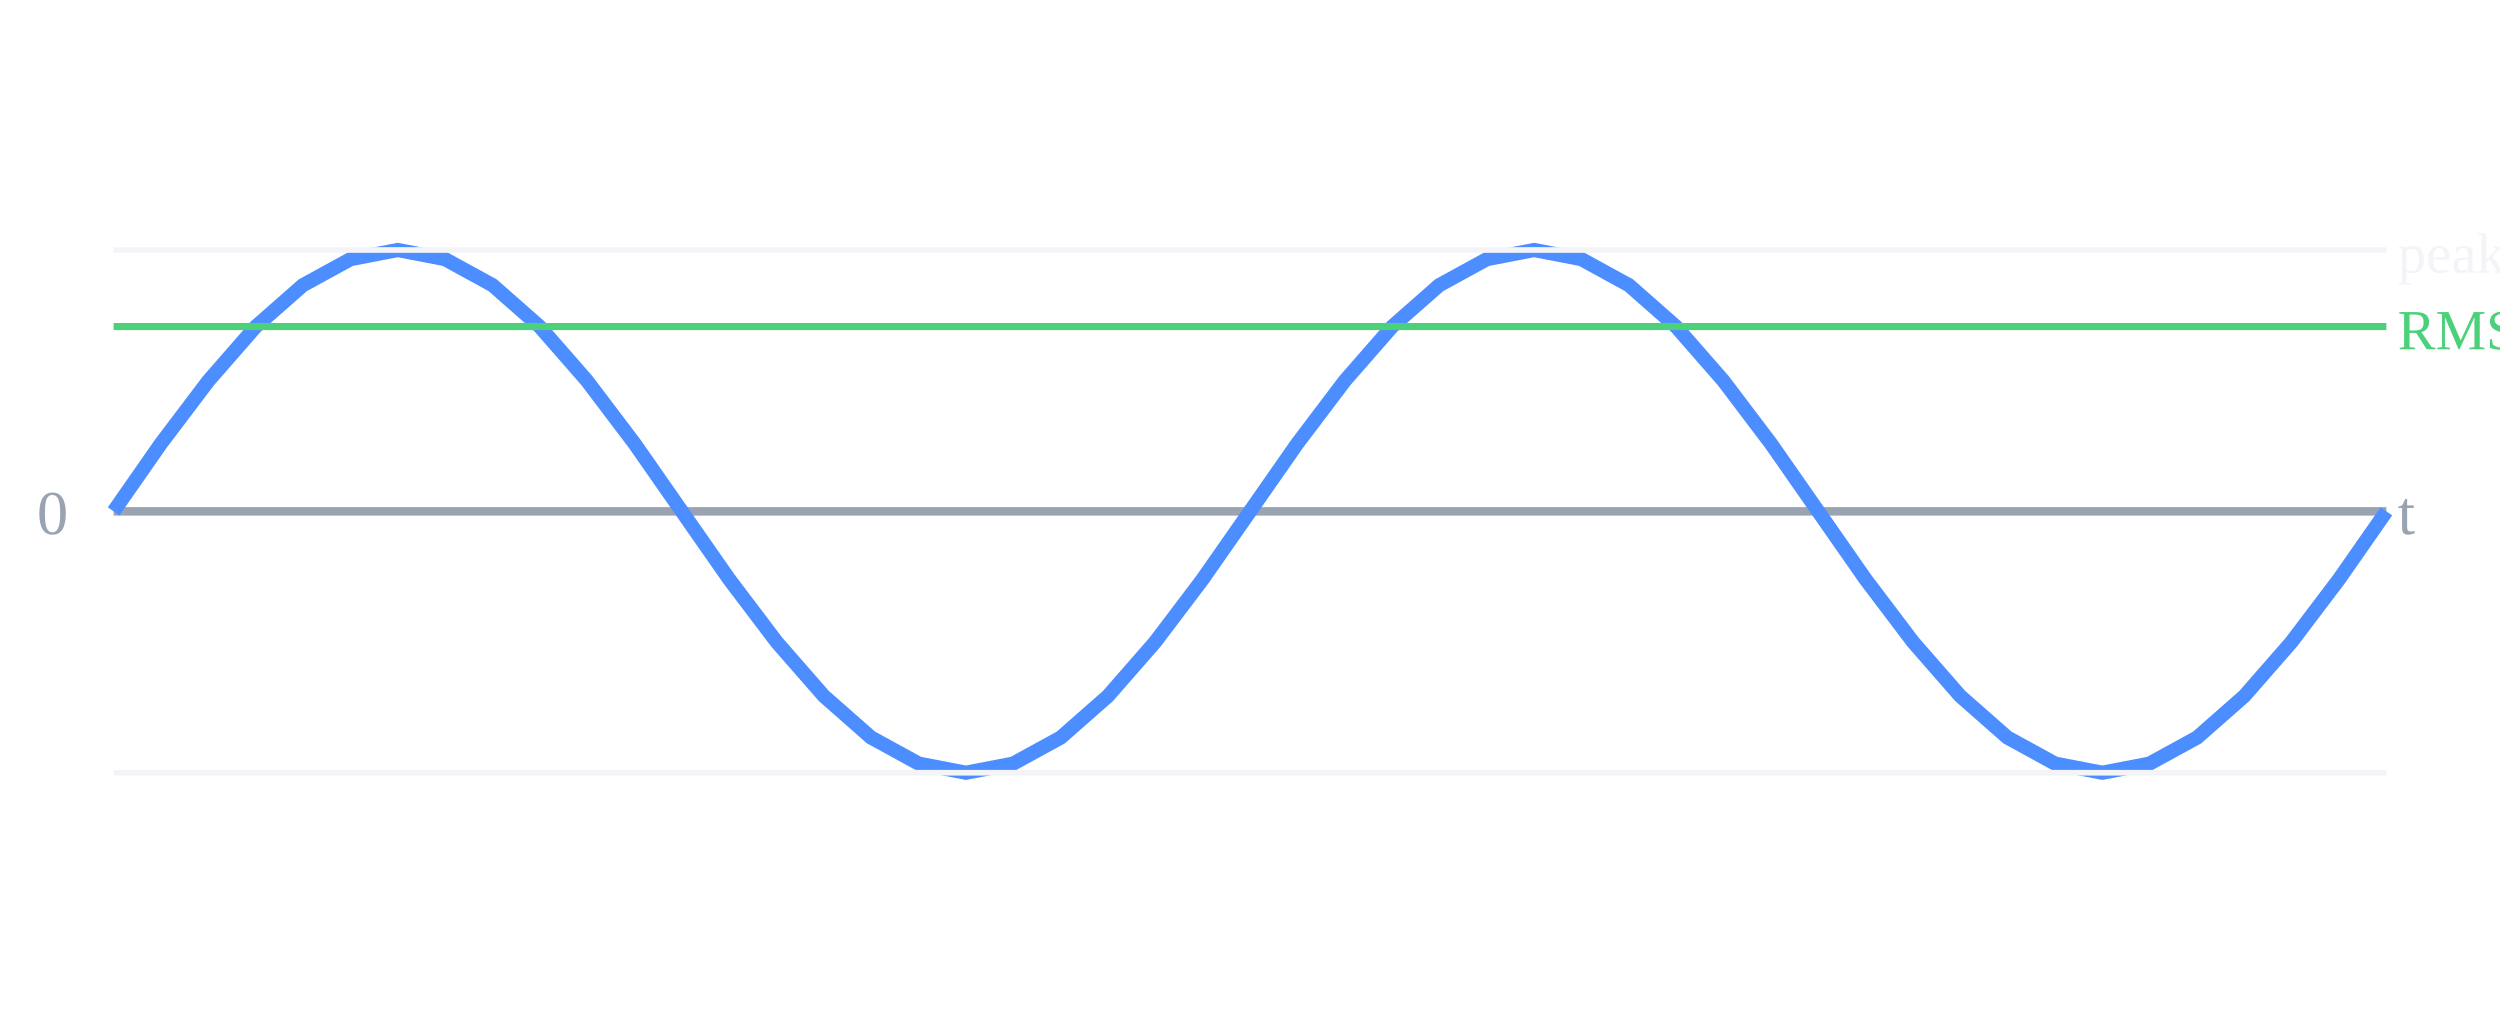
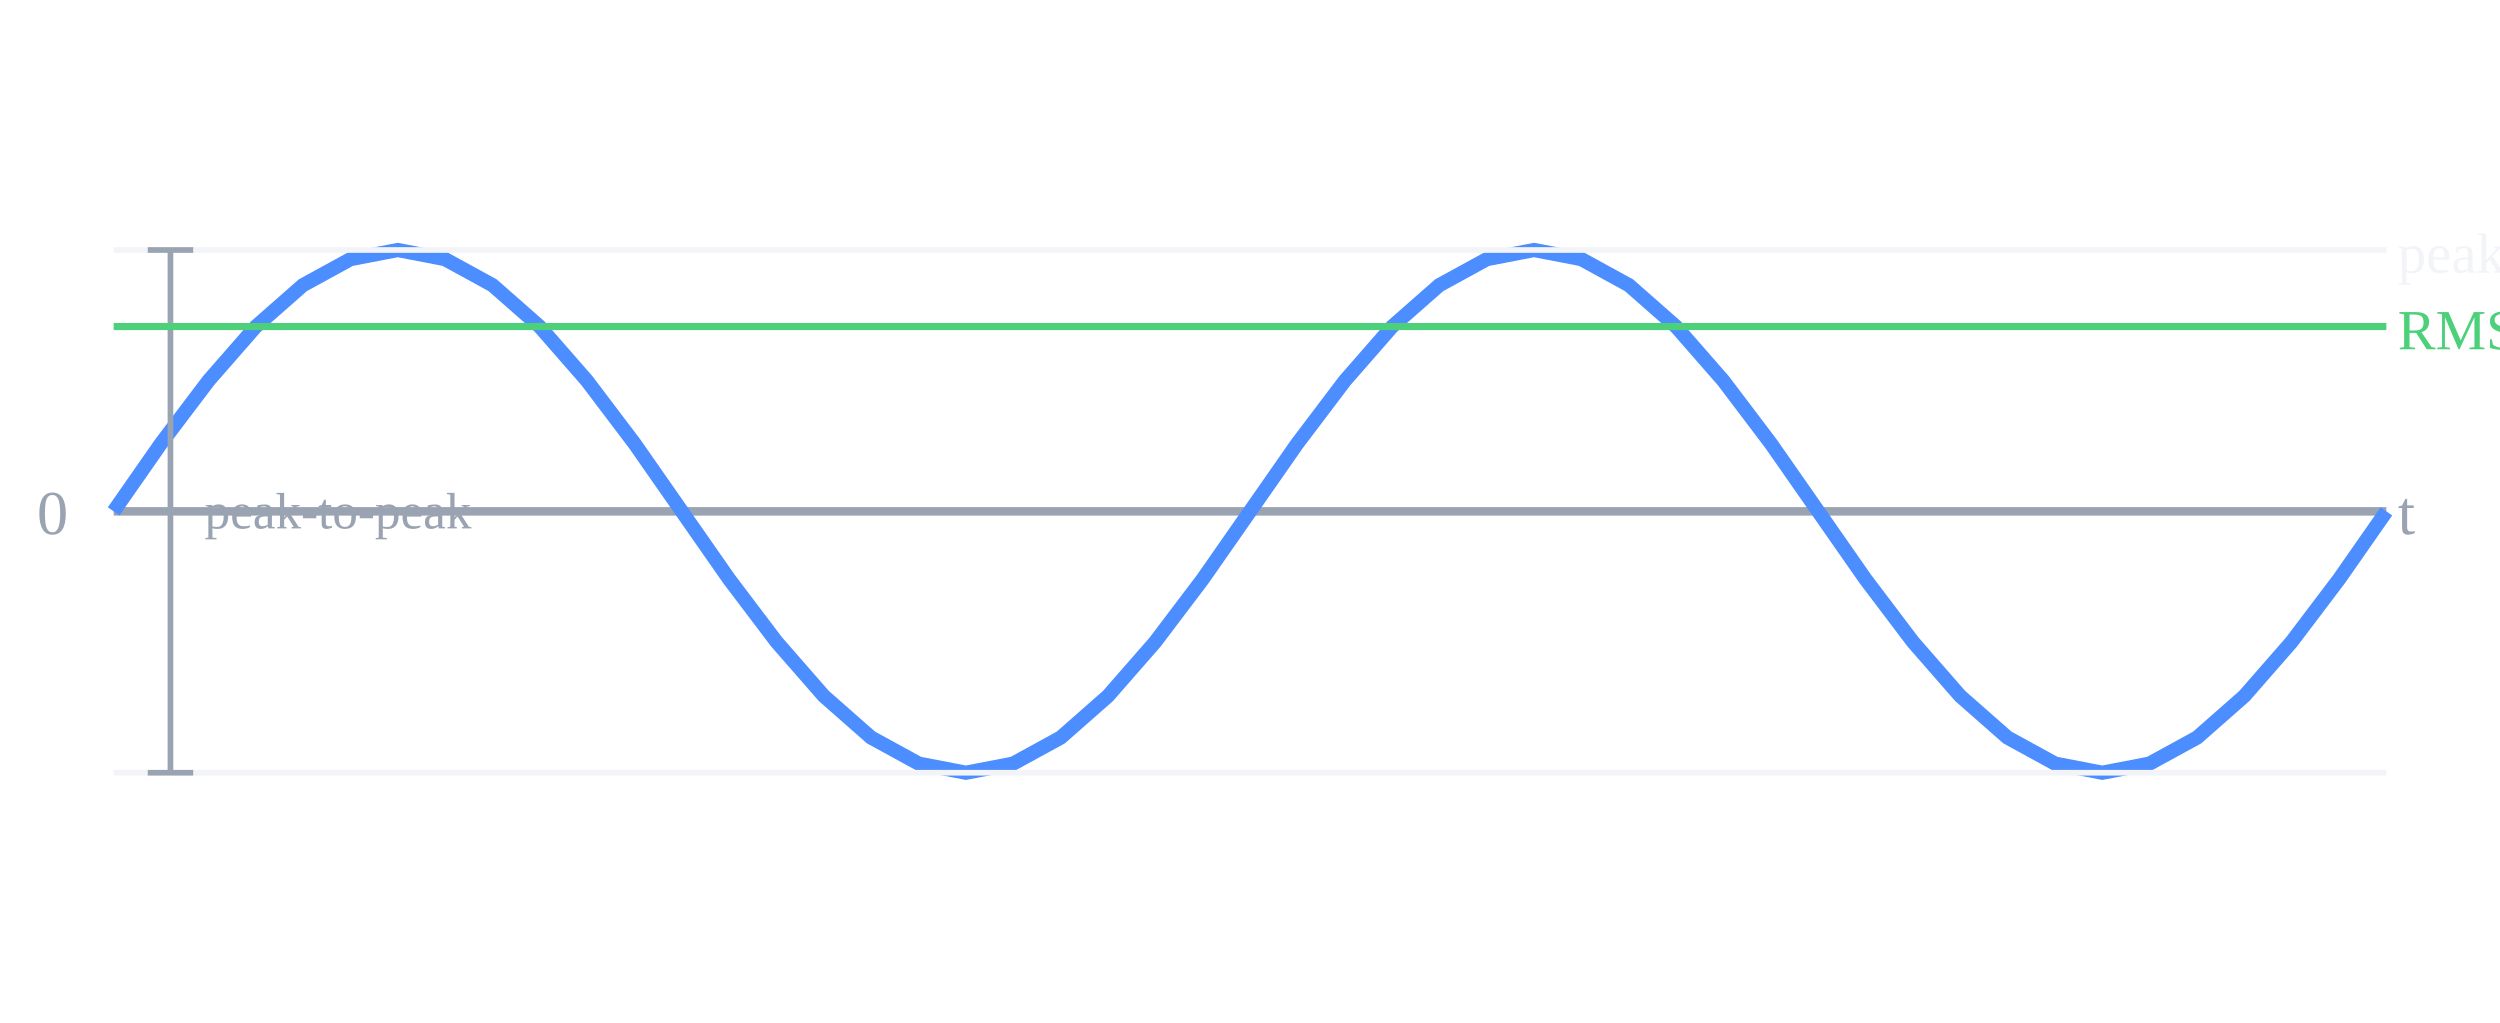
- <svg xmlns="http://www.w3.org/2000/svg" width="440" height="180" viewBox="0 0 440 180" role="img" aria-label="Sine waveform, 2 cycles shown, oscillating symmetrically above and below a zero reference axis. A peak reference line marks the maximum height above the zero axis. A separate RMS reference line sits between the zero axis and the peak line, at about 71 percent of the peak height.">
+ <svg xmlns="http://www.w3.org/2000/svg" width="440" height="180" viewBox="0 0 440 180" role="img" aria-label="Sine waveform, 2 cycles shown, oscillating symmetrically above and below a zero reference axis. A peak reference line marks the maximum height above the zero axis, and a peak-to-peak bracket spans from the peak line to the trough line. A separate RMS reference line sits between the zero axis and the peak line, at about 71 percent of the peak height.">
  <g>
    <line x1="20" y1="90" x2="420" y2="90" stroke="#9aa3b2" stroke-width="1.5" />
    <text x="422" y="94" fill="#9aa3b2" font-size="11" text-anchor="start">
      <tspan>t</tspan>
    </text>
    <text x="12" y="94" fill="#9aa3b2" font-size="11" text-anchor="end">
      <tspan>0</tspan>
    </text>
    <path d="M20.0,90.0 L28.3,78.1 L36.7,67.0 L45.0,57.5 L53.3,50.2 L61.7,45.6 L70.0,44.0 L78.3,45.6 L86.7,50.2 L95.0,57.5 L103.3,67.0 L111.7,78.1 L120.0,90.0 L128.3,101.9 L136.7,113.0 L145.0,122.5 L153.3,129.8 L161.7,134.4 L170.0,136.0 L178.3,134.4 L186.7,129.8 L195.0,122.5 L203.3,113.0 L211.7,101.9 L220.0,90.0 L228.3,78.1 L236.7,67.0 L245.0,57.5 L253.3,50.2 L261.7,45.6 L270.0,44.0 L278.3,45.6 L286.7,50.2 L295.0,57.5 L303.3,67.0 L311.7,78.1 L320.0,90.0 L328.3,101.9 L336.7,113.0 L345.0,122.5 L353.3,129.8 L361.7,134.4 L370.0,136.0 L378.3,134.4 L386.7,129.8 L395.0,122.5 L403.3,113.0 L411.7,101.9 L420.0,90.0" fill="none" stroke="#4c8dff" stroke-width="2.5" />
    <line x1="20" y1="44" x2="420" y2="44" stroke="#f2f4f8" stroke-width="1" />
    <line x1="20" y1="136" x2="420" y2="136" stroke="#f2f4f8" stroke-width="1" />
    <text x="422" y="48" fill="#f2f4f8" font-size="10" text-anchor="start">
      <tspan>peak</tspan>
    </text>
+     <line x1="30" y1="44" x2="30" y2="136" stroke="#9aa3b2" stroke-width="1" />
+     <line x1="26" y1="44" x2="34" y2="44" stroke="#9aa3b2" stroke-width="1" />
+     <line x1="26" y1="136" x2="34" y2="136" stroke="#9aa3b2" stroke-width="1" />
+     <text x="36" y="93" fill="#9aa3b2" font-size="9" text-anchor="start">
+       <tspan>peak-to-peak</tspan>
+     </text>
    <line x1="20" y1="57.473" x2="420" y2="57.473" stroke="#4cd07a" stroke-width="1.25" />
    <text x="422" y="61.473" fill="#4cd07a" font-size="10" text-anchor="start">
      <tspan>RMS</tspan>
    </text>
  </g>
</svg>
